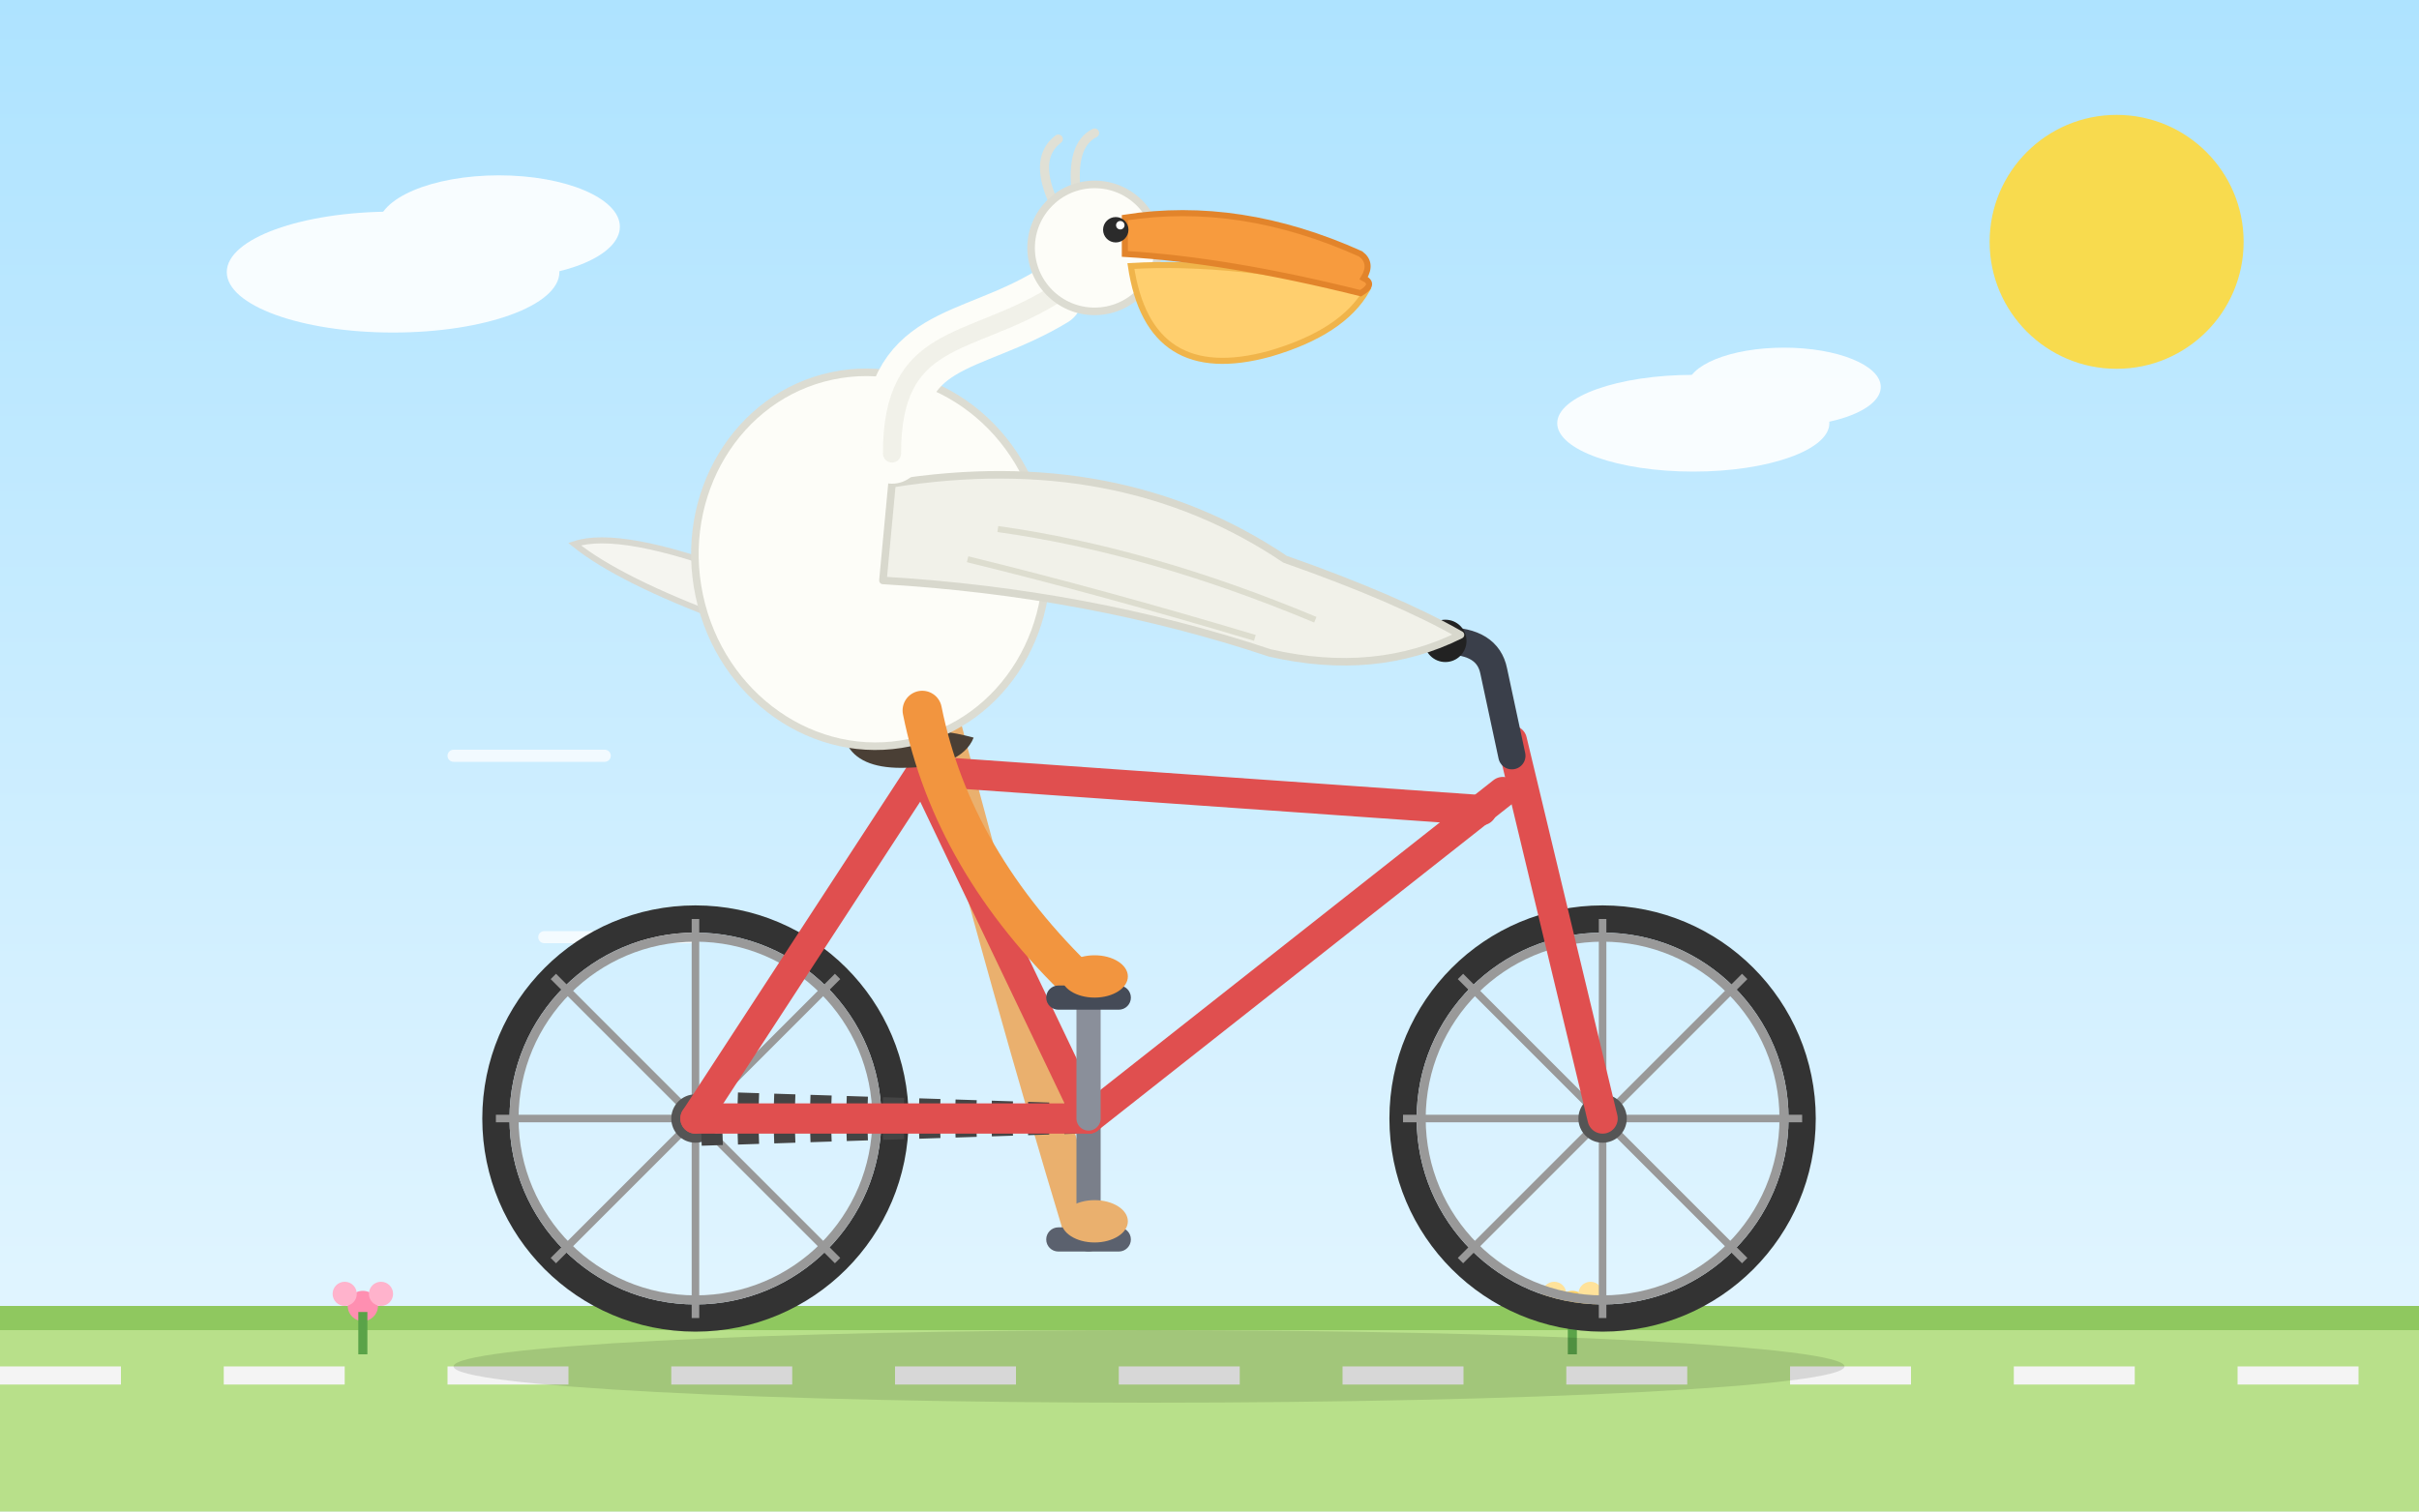
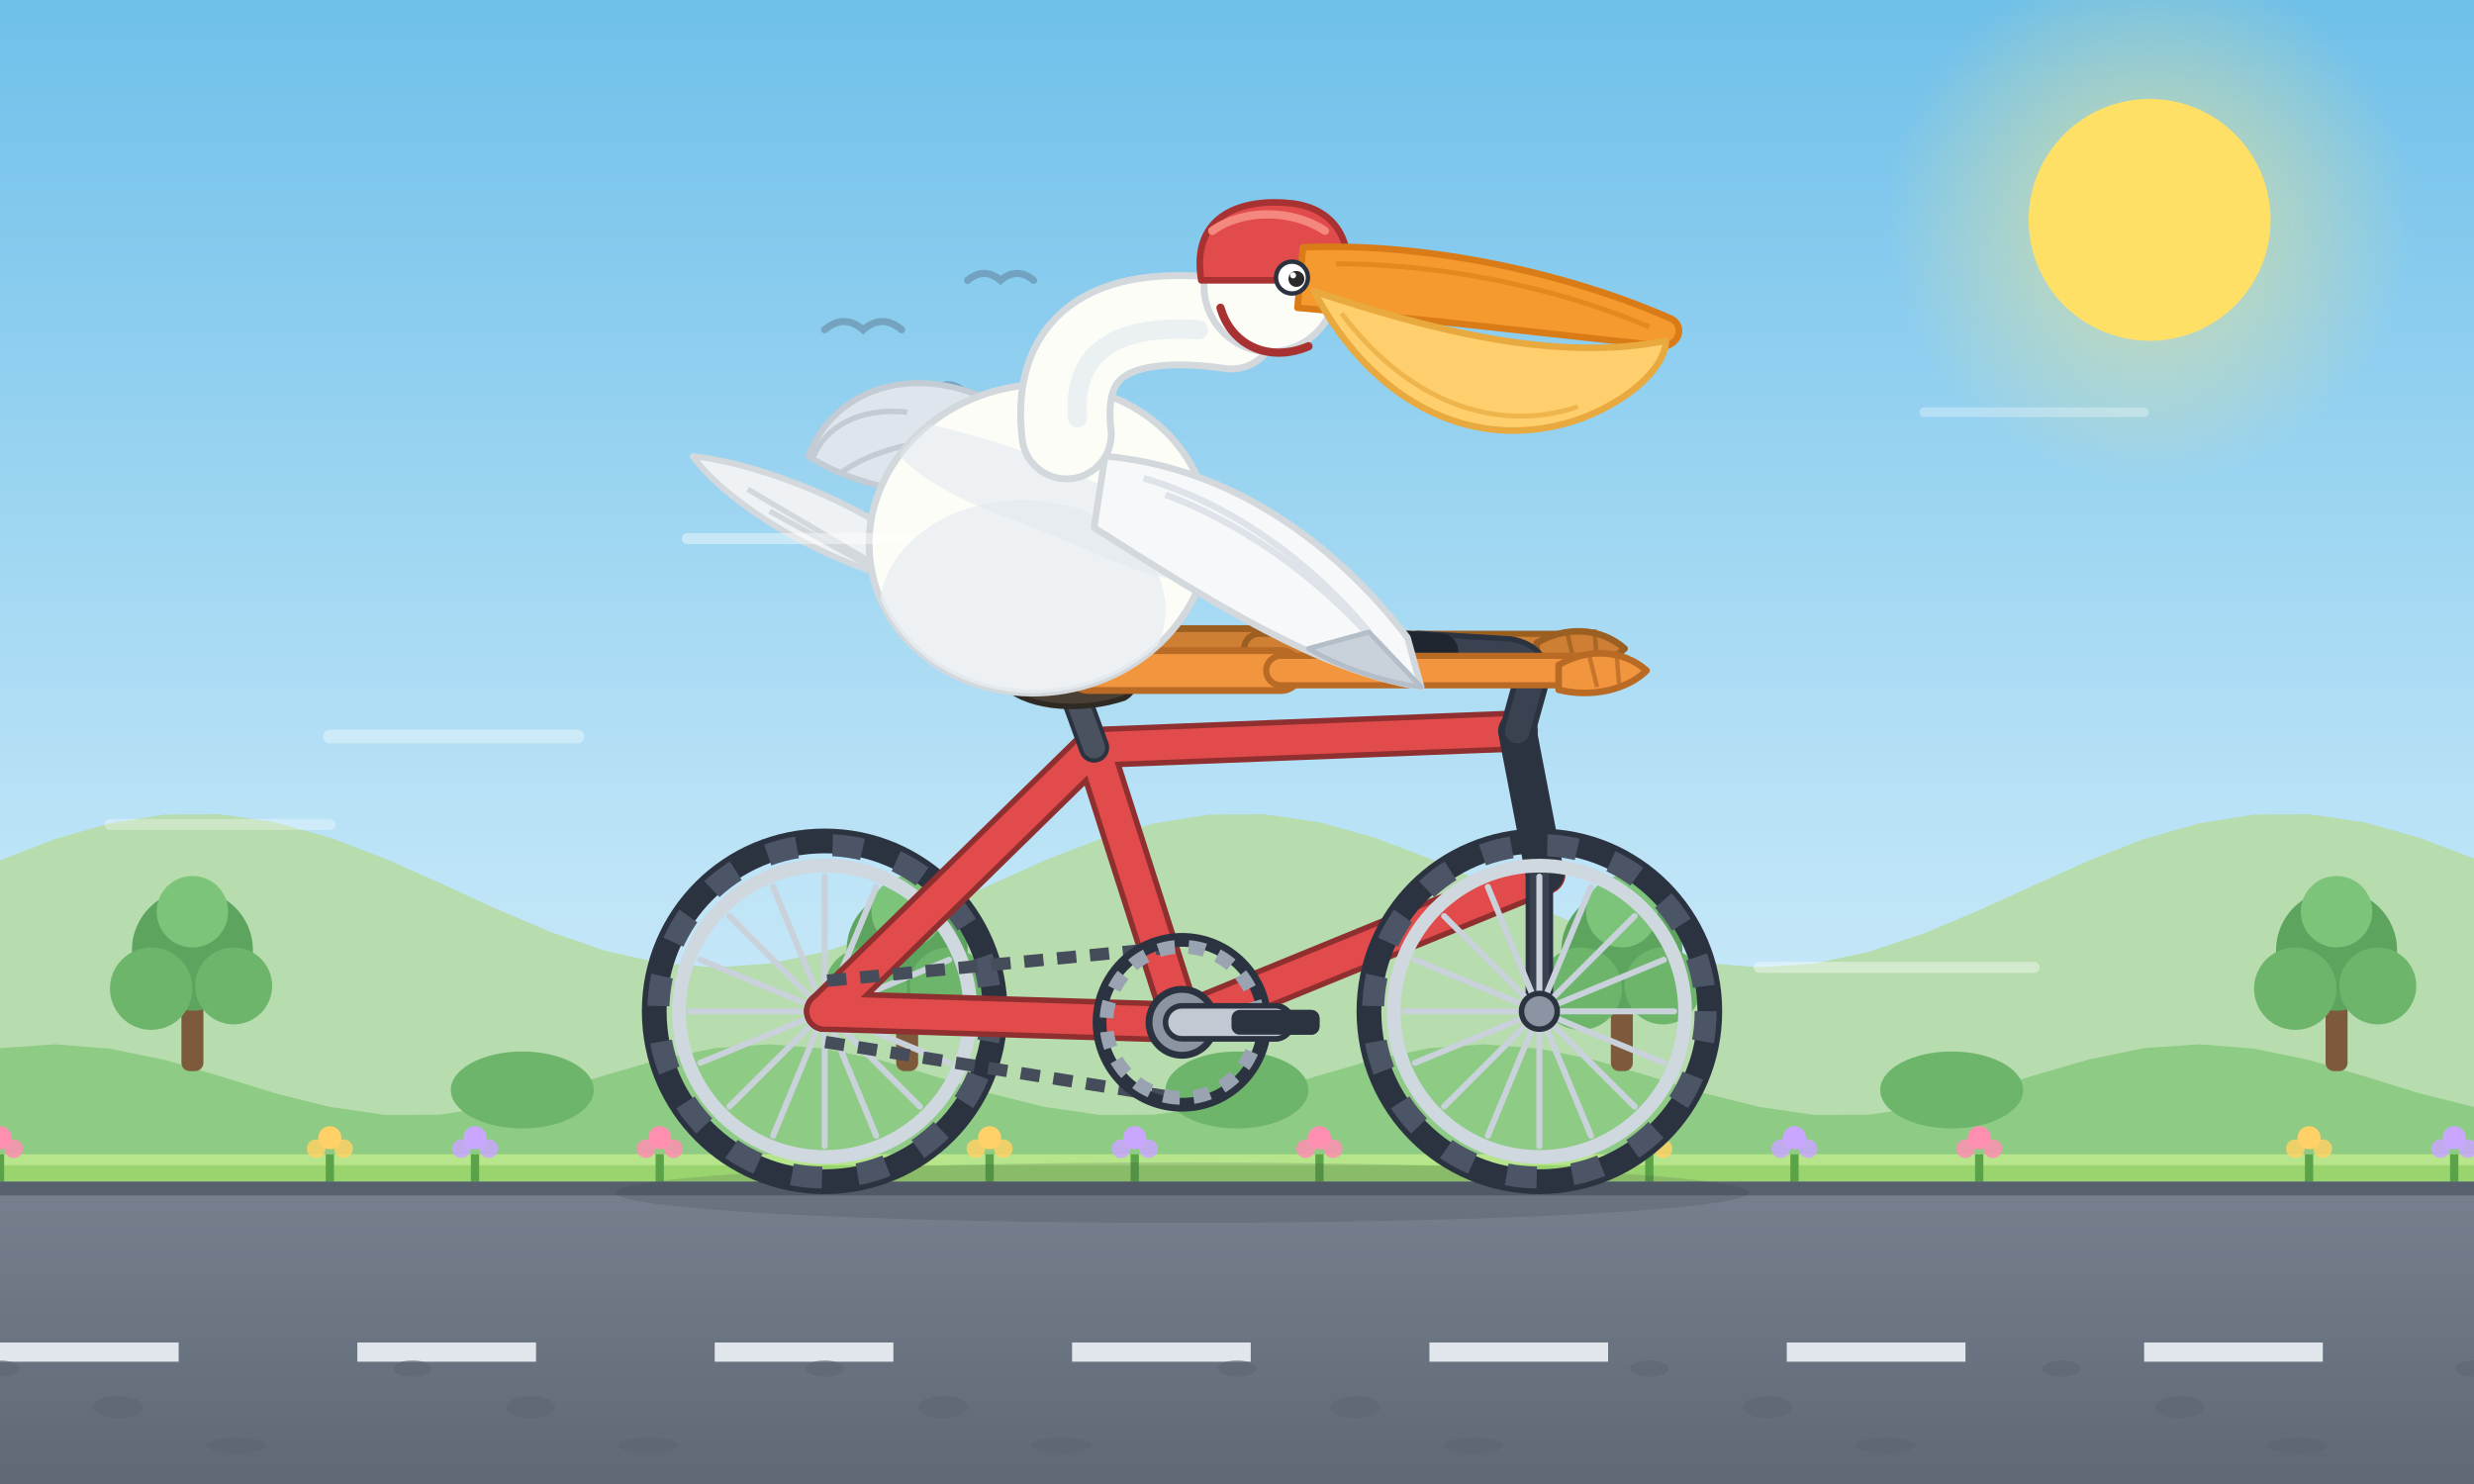
- <svg xmlns="http://www.w3.org/2000/svg" viewBox="0 0 800 500" width="800" height="500">
+ <svg xmlns="http://www.w3.org/2000/svg" viewBox="0 0 900 540" width="900" height="540" role="img" aria-labelledby="pelicanTitle pelicanDesc">
  <defs>
    <linearGradient id="sky" x1="0" y1="0" x2="0" y2="1">
-       <stop offset="0" stop-color="#aee3ff" />
-       <stop offset="1" stop-color="#e8f7ff" />
+       <stop offset="0" stop-color="#6fc0ea" />
+       <stop offset="0.55" stop-color="#b9e2f6" />
+       <stop offset="1" stop-color="#e8f6fd" />
+     </linearGradient>
+     <radialGradient id="sunGlow">
+       <stop offset="0" stop-color="#fff6c4" stop-opacity="0.95" />
+       <stop offset="0.45" stop-color="#ffe680" stop-opacity="0.35" />
+       <stop offset="1" stop-color="#ffe680" stop-opacity="0" />
+     </radialGradient>
+     <linearGradient id="road" x1="0" y1="0" x2="0" y2="1">
+       <stop offset="0" stop-color="#77808e" />
+       <stop offset="1" stop-color="#5f6875" />
    </linearGradient>
    <clipPath id="scene">
-       <rect x="0" y="0" width="800" height="500" />
+       <rect x="0" y="0" width="900" height="540" />
+     </clipPath>
+     <clipPath id="bodyClip">
+       <ellipse cx="378" cy="196" rx="62" ry="56" transform="rotate(-10 378 196)" />
    </clipPath>
  </defs>
-   <rect width="800" height="500" fill="url(#sky)" />
-   <circle cx="700" cy="80" r="42" fill="#ffd93b" opacity="0.9">
-     <animate attributeName="r" values="42;45;42" dur="3s" repeatCount="indefinite" />
-   </circle>
-   <g fill="#ffffff" opacity="0.9">
-     <g>
-       <ellipse cx="130" cy="90" rx="55" ry="20" />
-       <ellipse cx="165" cy="75" rx="40" ry="17" />
-       <animateTransform attributeName="transform" type="translate" from="0 0" to="-880 0" dur="14s" repeatCount="indefinite" />
-     </g>
-     <g>
-       <ellipse cx="560" cy="140" rx="45" ry="16" />
-       <ellipse cx="590" cy="128" rx="32" ry="13" />
-       <animateTransform attributeName="transform" type="translate" from="0 0" to="-880 0" dur="10s" repeatCount="indefinite" />
-     </g>
+   <g clip-path="url(#scene)">
+     <rect width="900" height="540" fill="url(#sky)" />
+     <circle cx="782" cy="80" r="96" fill="url(#sunGlow)" />
+     <circle cx="782" cy="80" r="44" fill="#ffe066">
+       <animate attributeName="r" values="44;46.5;44" dur="4.5s" repeatCount="indefinite" />
+     </circle>
+     <g opacity="0.95">
+       <animateTransform attributeName="transform" type="translate" from="0 0" to="-1500 0" dur="26s" begin="0s" repeatCount="indefinite" />
+       <g transform="translate(1180,74) scale(1)" fill="#ffffff">
+         <ellipse cx="0" cy="0" rx="46" ry="20" />
+         <ellipse cx="-30" cy="6" rx="30" ry="14" />
+         <ellipse cx="30" cy="5" rx="34" ry="15" />
+         <ellipse cx="-6" cy="-14" rx="28" ry="17" />
+       </g>
+     </g>
+     <g opacity="0.95">
+       <animateTransform attributeName="transform" type="translate" from="0 0" to="-1500 0" dur="32s" begin="-8s" repeatCount="indefinite" />
+       <g transform="translate(1240,152) scale(0.8)" fill="#ffffff">
+         <ellipse cx="0" cy="0" rx="46" ry="20" />
+         <ellipse cx="-30" cy="6" rx="30" ry="14" />
+         <ellipse cx="30" cy="5" rx="34" ry="15" />
+         <ellipse cx="-6" cy="-14" rx="28" ry="17" />
+       </g>
+     </g>
+     <g opacity="0.95">
+       <animateTransform attributeName="transform" type="translate" from="0 0" to="-1500 0" dur="29s" begin="-17s" repeatCount="indefinite" />
+       <g transform="translate(1100,168) scale(0.62)" fill="#ffffff">
+         <ellipse cx="0" cy="0" rx="46" ry="20" />
+         <ellipse cx="-30" cy="6" rx="30" ry="14" />
+         <ellipse cx="30" cy="5" rx="34" ry="15" />
+         <ellipse cx="-6" cy="-14" rx="28" ry="17" />
+       </g>
+     </g>
+     <g opacity="0.95">
+       <animateTransform attributeName="transform" type="translate" from="0 0" to="-1500 0" dur="37s" begin="-24s" repeatCount="indefinite" />
+       <g transform="translate(1320,96) scale(1.2)" fill="#ffffff">
+         <ellipse cx="0" cy="0" rx="46" ry="20" />
+         <ellipse cx="-30" cy="6" rx="30" ry="14" />
+         <ellipse cx="30" cy="5" rx="34" ry="15" />
+         <ellipse cx="-6" cy="-14" rx="28" ry="17" />
+       </g>
+     </g>
+     <g stroke="#5c7a91" stroke-width="2.6" fill="none" opacity="0.5" stroke-linecap="round">
+       <g>
+         <animateTransform attributeName="transform" type="translate" from="0 0" to="-1200 0" dur="40s" begin="-4s" repeatCount="indefinite" />
+         <path d="M300,120 q7,-6 14,0 q7,-6 14,0" />
+         <path d="M352,102 q6,-5 12,0 q6,-5 12,0" />
+         <path d="M330,142 q5,-4 10,0 q5,-4 10,0" />
+       </g>
+     </g>
+     <g>
+       <animateTransform attributeName="transform" type="translate" from="0 0" to="-380 0" dur="17s" repeatCount="indefinite" />
+       <path d="M -380,313.1 L -360,305.3 L -340,299.6 L -320,296.4 L -300,296.3 L -280,299.2 L -260,304.8 L -240,312.4 L -220,321.3 L -200,330.5 L -180,339 L -160,345.9 L -140,350.4 L -120,352 L -100,350.6 L -80,346.3 L -60,339.6 L -40,331.2 L -20,322.1 L 0,313.1 L 20,305.3 L 40,299.6 L 60,296.4 L 80,296.3 L 100,299.2 L 120,304.8 L 140,312.4 L 160,321.3 L 180,330.5 L 200,339 L 220,345.9 L 240,350.4 L 260,352 L 280,350.6 L 300,346.3 L 320,339.6 L 340,331.2 L 360,322.1 L 380,313.1 L 400,305.3 L 420,299.6 L 440,296.4 L 460,296.3 L 480,299.2 L 500,304.8 L 520,312.4 L 540,321.3 L 560,330.5 L 580,339 L 600,345.9 L 620,350.4 L 640,352 L 660,350.6 L 680,346.3 L 700,339.6 L 720,331.2 L 740,322.1 L 760,313.1 L 780,305.3 L 800,299.6 L 820,296.4 L 840,296.3 L 860,299.2 L 880,304.8 L 900,312.4 L 920,321.3 L 940,330.5 L 960,339 L 980,345.9 L 1000,350.4 L 1020,352 L 1040,350.6 L 1060,346.3 L 1080,339.6 L 1100,331.2 L 1120,322.1 L 1140,313.1 L 1160,305.3 L 1180,299.6 L 1200,296.4 L 1220,296.3 L 1240,299.2 L 1260,304.8 L 1280,312.4 L 1280,424 L -380,424 Z" fill="#b7dcae" />
+     </g>
+     <g>
+       <animateTransform attributeName="transform" type="translate" from="0 0" to="-260 0" dur="4.33s" repeatCount="indefinite" />
+       <path d="M -260,381.4 L -240,380 L -220,381.6 L -200,385.7 L -180,391.6 L -160,397.8 L -140,402.8 L -120,405.7 L -100,405.6 L -80,402.6 L -60,397.5 L -40,391.3 L -20,385.5 L 0,381.4 L 20,380 L 40,381.6 L 60,385.7 L 80,391.6 L 100,397.8 L 120,402.8 L 140,405.7 L 160,405.6 L 180,402.6 L 200,397.5 L 220,391.3 L 240,385.5 L 260,381.4 L 280,380 L 300,381.6 L 320,385.7 L 340,391.6 L 360,397.8 L 380,402.8 L 400,405.7 L 420,405.6 L 440,402.6 L 460,397.5 L 480,391.3 L 500,385.5 L 520,381.4 L 540,380 L 560,381.6 L 580,385.7 L 600,391.6 L 620,397.8 L 640,402.8 L 660,405.7 L 680,405.6 L 700,402.6 L 720,397.5 L 740,391.3 L 760,385.5 L 780,381.4 L 800,380 L 820,381.6 L 840,385.7 L 860,391.6 L 880,397.8 L 900,402.8 L 920,405.7 L 940,405.6 L 960,402.6 L 980,397.5 L 1000,391.3 L 1020,385.5 L 1040,381.4 L 1060,380 L 1080,381.6 L 1100,385.7 L 1120,391.6 L 1140,397.8 L 1160,402.8 L 1160,430 L -260,430 Z" fill="#8ecb84" />
+       <ellipse cx="-70" cy="396.62" rx="26" ry="14" fill="#6cb56b" />
+       <ellipse cx="190" cy="396.62" rx="26" ry="14" fill="#6cb56b" />
+       <ellipse cx="450" cy="396.62" rx="26" ry="14" fill="#6cb56b" />
+       <ellipse cx="710" cy="396.62" rx="26" ry="14" fill="#6cb56b" />
+       <ellipse cx="970" cy="396.62" rx="26" ry="14" fill="#6cb56b" />
+       <ellipse cx="1230" cy="396.84" rx="26" ry="14" fill="#6cb56b" />
+       <rect x="-194" y="359.75" width="8" height="30" rx="3" fill="#7d5a3c" />
+       <circle cx="-190" cy="345.75" r="22" fill="#5da45f" />
+       <circle cx="-205" cy="359.75" r="15" fill="#6cb56b" />
+       <circle cx="-175" cy="358.75" r="14" fill="#6cb56b" />
+       <circle cx="-190" cy="331.75" r="13" fill="#7cc47a" />
+       <rect x="66" y="359.75" width="8" height="30" rx="3" fill="#7d5a3c" />
+       <circle cx="70" cy="345.75" r="22" fill="#5da45f" />
+       <circle cx="55" cy="359.75" r="15" fill="#6cb56b" />
+       <circle cx="85" cy="358.75" r="14" fill="#6cb56b" />
+       <circle cx="70" cy="331.75" r="13" fill="#7cc47a" />
+       <rect x="326" y="359.75" width="8" height="30" rx="3" fill="#7d5a3c" />
+       <circle cx="330" cy="345.75" r="22" fill="#5da45f" />
+       <circle cx="315" cy="359.75" r="15" fill="#6cb56b" />
+       <circle cx="345" cy="358.75" r="14" fill="#6cb56b" />
+       <circle cx="330" cy="331.75" r="13" fill="#7cc47a" />
+       <rect x="586" y="359.75" width="8" height="30" rx="3" fill="#7d5a3c" />
+       <circle cx="590" cy="345.75" r="22" fill="#5da45f" />
+       <circle cx="575" cy="359.75" r="15" fill="#6cb56b" />
+       <circle cx="605" cy="358.75" r="14" fill="#6cb56b" />
+       <circle cx="590" cy="331.75" r="13" fill="#7cc47a" />
+       <rect x="846" y="359.75" width="8" height="30" rx="3" fill="#7d5a3c" />
+       <circle cx="850" cy="345.75" r="22" fill="#5da45f" />
+       <circle cx="835" cy="359.75" r="15" fill="#6cb56b" />
+       <circle cx="865" cy="358.75" r="14" fill="#6cb56b" />
+       <circle cx="850" cy="331.75" r="13" fill="#7cc47a" />
+       <rect x="1106" y="359.75" width="8" height="30" rx="3" fill="#7d5a3c" />
+       <circle cx="1110" cy="345.75" r="22" fill="#5da45f" />
+       <circle cx="1095" cy="359.75" r="15" fill="#6cb56b" />
+       <circle cx="1125" cy="358.75" r="14" fill="#6cb56b" />
+       <circle cx="1110" cy="331.75" r="13" fill="#7cc47a" />
+     </g>
+     <rect x="0" y="420" width="900" height="12" fill="#9ad46f" />
+     <rect x="0" y="420" width="900" height="4" fill="#b6e58c" />
+     <g>
+       <animateTransform attributeName="transform" type="translate" from="0 0" to="-240 0" dur="0.558s" repeatCount="indefinite" />
+       <g transform="translate(-240,420)">
+         <rect x="-1.5" y="0" width="3" height="12" fill="#5aa348" />
+         <circle cx="0" cy="-6" r="4.2" fill="#ff8fb1" />
+         <circle cx="-5" cy="-2" r="3.4" fill="#ff8fb1" opacity="0.85" />
+         <circle cx="5" cy="-2" r="3.4" fill="#ff8fb1" opacity="0.85" />
+       </g>
+       <g transform="translate(-120,420)">
+         <rect x="-1.5" y="0" width="3" height="12" fill="#5aa348" />
+         <circle cx="0" cy="-6" r="4.2" fill="#ffd166" />
+         <circle cx="-5" cy="-2" r="3.4" fill="#ffd166" opacity="0.85" />
+         <circle cx="5" cy="-2" r="3.4" fill="#ffd166" opacity="0.85" />
+       </g>
+       <g transform="translate(-67.2,420)">
+         <rect x="-1.5" y="0" width="3" height="12" fill="#5aa348" />
+         <circle cx="0" cy="-6" r="4.2" fill="#c9a7ff" />
+         <circle cx="-5" cy="-2" r="3.4" fill="#c9a7ff" opacity="0.85" />
+         <circle cx="5" cy="-2" r="3.4" fill="#c9a7ff" opacity="0.85" />
+       </g>
+       <g transform="translate(0,420)">
+         <rect x="-1.5" y="0" width="3" height="12" fill="#5aa348" />
+         <circle cx="0" cy="-6" r="4.2" fill="#ff8fb1" />
+         <circle cx="-5" cy="-2" r="3.4" fill="#ff8fb1" opacity="0.85" />
+         <circle cx="5" cy="-2" r="3.4" fill="#ff8fb1" opacity="0.85" />
+       </g>
+       <g transform="translate(120,420)">
+         <rect x="-1.5" y="0" width="3" height="12" fill="#5aa348" />
+         <circle cx="0" cy="-6" r="4.2" fill="#ffd166" />
+         <circle cx="-5" cy="-2" r="3.4" fill="#ffd166" opacity="0.85" />
+         <circle cx="5" cy="-2" r="3.4" fill="#ffd166" opacity="0.85" />
+       </g>
+       <g transform="translate(172.8,420)">
+         <rect x="-1.5" y="0" width="3" height="12" fill="#5aa348" />
+         <circle cx="0" cy="-6" r="4.2" fill="#c9a7ff" />
+         <circle cx="-5" cy="-2" r="3.4" fill="#c9a7ff" opacity="0.85" />
+         <circle cx="5" cy="-2" r="3.4" fill="#c9a7ff" opacity="0.85" />
+       </g>
+       <g transform="translate(240,420)">
+         <rect x="-1.5" y="0" width="3" height="12" fill="#5aa348" />
+         <circle cx="0" cy="-6" r="4.2" fill="#ff8fb1" />
+         <circle cx="-5" cy="-2" r="3.4" fill="#ff8fb1" opacity="0.85" />
+         <circle cx="5" cy="-2" r="3.4" fill="#ff8fb1" opacity="0.85" />
+       </g>
+       <g transform="translate(360,420)">
+         <rect x="-1.5" y="0" width="3" height="12" fill="#5aa348" />
+         <circle cx="0" cy="-6" r="4.2" fill="#ffd166" />
+         <circle cx="-5" cy="-2" r="3.4" fill="#ffd166" opacity="0.85" />
+         <circle cx="5" cy="-2" r="3.4" fill="#ffd166" opacity="0.85" />
+       </g>
+       <g transform="translate(412.8,420)">
+         <rect x="-1.5" y="0" width="3" height="12" fill="#5aa348" />
+         <circle cx="0" cy="-6" r="4.2" fill="#c9a7ff" />
+         <circle cx="-5" cy="-2" r="3.4" fill="#c9a7ff" opacity="0.85" />
+         <circle cx="5" cy="-2" r="3.4" fill="#c9a7ff" opacity="0.85" />
+       </g>
+       <g transform="translate(480,420)">
+         <rect x="-1.5" y="0" width="3" height="12" fill="#5aa348" />
+         <circle cx="0" cy="-6" r="4.2" fill="#ff8fb1" />
+         <circle cx="-5" cy="-2" r="3.4" fill="#ff8fb1" opacity="0.85" />
+         <circle cx="5" cy="-2" r="3.4" fill="#ff8fb1" opacity="0.85" />
+       </g>
+       <g transform="translate(600,420)">
+         <rect x="-1.5" y="0" width="3" height="12" fill="#5aa348" />
+         <circle cx="0" cy="-6" r="4.2" fill="#ffd166" />
+         <circle cx="-5" cy="-2" r="3.4" fill="#ffd166" opacity="0.85" />
+         <circle cx="5" cy="-2" r="3.4" fill="#ffd166" opacity="0.85" />
+       </g>
+       <g transform="translate(652.8,420)">
+         <rect x="-1.5" y="0" width="3" height="12" fill="#5aa348" />
+         <circle cx="0" cy="-6" r="4.2" fill="#c9a7ff" />
+         <circle cx="-5" cy="-2" r="3.4" fill="#c9a7ff" opacity="0.85" />
+         <circle cx="5" cy="-2" r="3.4" fill="#c9a7ff" opacity="0.85" />
+       </g>
+       <g transform="translate(720,420)">
+         <rect x="-1.5" y="0" width="3" height="12" fill="#5aa348" />
+         <circle cx="0" cy="-6" r="4.2" fill="#ff8fb1" />
+         <circle cx="-5" cy="-2" r="3.4" fill="#ff8fb1" opacity="0.85" />
+         <circle cx="5" cy="-2" r="3.4" fill="#ff8fb1" opacity="0.85" />
+       </g>
+       <g transform="translate(840,420)">
+         <rect x="-1.5" y="0" width="3" height="12" fill="#5aa348" />
+         <circle cx="0" cy="-6" r="4.2" fill="#ffd166" />
+         <circle cx="-5" cy="-2" r="3.4" fill="#ffd166" opacity="0.85" />
+         <circle cx="5" cy="-2" r="3.4" fill="#ffd166" opacity="0.85" />
+       </g>
+       <g transform="translate(892.8,420)">
+         <rect x="-1.5" y="0" width="3" height="12" fill="#5aa348" />
+         <circle cx="0" cy="-6" r="4.2" fill="#c9a7ff" />
+         <circle cx="-5" cy="-2" r="3.4" fill="#c9a7ff" opacity="0.85" />
+         <circle cx="5" cy="-2" r="3.4" fill="#c9a7ff" opacity="0.85" />
+       </g>
+       <g transform="translate(960,420)">
+         <rect x="-1.5" y="0" width="3" height="12" fill="#5aa348" />
+         <circle cx="0" cy="-6" r="4.2" fill="#ff8fb1" />
+         <circle cx="-5" cy="-2" r="3.4" fill="#ff8fb1" opacity="0.85" />
+         <circle cx="5" cy="-2" r="3.4" fill="#ff8fb1" opacity="0.85" />
+       </g>
+       <g transform="translate(1080,420)">
+         <rect x="-1.5" y="0" width="3" height="12" fill="#5aa348" />
+         <circle cx="0" cy="-6" r="4.2" fill="#ffd166" />
+         <circle cx="-5" cy="-2" r="3.4" fill="#ffd166" opacity="0.85" />
+         <circle cx="5" cy="-2" r="3.4" fill="#ffd166" opacity="0.85" />
+       </g>
+       <g transform="translate(1132.8,420)">
+         <rect x="-1.5" y="0" width="3" height="12" fill="#5aa348" />
+         <circle cx="0" cy="-6" r="4.2" fill="#c9a7ff" />
+         <circle cx="-5" cy="-2" r="3.4" fill="#c9a7ff" opacity="0.85" />
+         <circle cx="5" cy="-2" r="3.4" fill="#c9a7ff" opacity="0.85" />
+       </g>
+     </g>
+     <rect x="0" y="430" width="900" height="110" fill="url(#road)" />
+     <rect x="0" y="430" width="900" height="5" fill="#57606d" />
+     <line x1="0" y1="492" x2="900" y2="492" stroke="#eef3f7" stroke-width="7" stroke-dasharray="65 65" opacity="0.9">
+       <animate attributeName="stroke-dashoffset" from="0" to="-130" dur="0.308s" repeatCount="indefinite" />
+     </line>
+     <g>
+       <animateTransform attributeName="transform" type="translate" from="0 0" to="-150 0" dur="0.203s" repeatCount="indefinite" />
+       <ellipse cx="-150" cy="498" rx="7" ry="3" fill="#5c6572" opacity="0.55" />
+       <ellipse cx="-107" cy="512" rx="9" ry="4" fill="#5c6572" opacity="0.55" />
+       <ellipse cx="-64" cy="526" rx="11" ry="3" fill="#5c6572" opacity="0.55" />
+       <ellipse cx="0" cy="498" rx="7" ry="3" fill="#5c6572" opacity="0.55" />
+       <ellipse cx="43" cy="512" rx="9" ry="4" fill="#5c6572" opacity="0.55" />
+       <ellipse cx="86" cy="526" rx="11" ry="3" fill="#5c6572" opacity="0.55" />
+       <ellipse cx="150" cy="498" rx="7" ry="3" fill="#5c6572" opacity="0.55" />
+       <ellipse cx="193" cy="512" rx="9" ry="4" fill="#5c6572" opacity="0.55" />
+       <ellipse cx="236" cy="526" rx="11" ry="3" fill="#5c6572" opacity="0.55" />
+       <ellipse cx="300" cy="498" rx="7" ry="3" fill="#5c6572" opacity="0.55" />
+       <ellipse cx="343" cy="512" rx="9" ry="4" fill="#5c6572" opacity="0.55" />
+       <ellipse cx="386" cy="526" rx="11" ry="3" fill="#5c6572" opacity="0.55" />
+       <ellipse cx="450" cy="498" rx="7" ry="3" fill="#5c6572" opacity="0.55" />
+       <ellipse cx="493" cy="512" rx="9" ry="4" fill="#5c6572" opacity="0.55" />
+       <ellipse cx="536" cy="526" rx="11" ry="3" fill="#5c6572" opacity="0.55" />
+       <ellipse cx="600" cy="498" rx="7" ry="3" fill="#5c6572" opacity="0.55" />
+       <ellipse cx="643" cy="512" rx="9" ry="4" fill="#5c6572" opacity="0.55" />
+       <ellipse cx="686" cy="526" rx="11" ry="3" fill="#5c6572" opacity="0.55" />
+       <ellipse cx="750" cy="498" rx="7" ry="3" fill="#5c6572" opacity="0.55" />
+       <ellipse cx="793" cy="512" rx="9" ry="4" fill="#5c6572" opacity="0.55" />
+       <ellipse cx="836" cy="526" rx="11" ry="3" fill="#5c6572" opacity="0.55" />
+       <ellipse cx="900" cy="498" rx="7" ry="3" fill="#5c6572" opacity="0.55" />
+       <ellipse cx="943" cy="512" rx="9" ry="4" fill="#5c6572" opacity="0.55" />
+       <ellipse cx="986" cy="526" rx="11" ry="3" fill="#5c6572" opacity="0.55" />
+       <ellipse cx="1050" cy="498" rx="7" ry="3" fill="#5c6572" opacity="0.55" />
+       <ellipse cx="1093" cy="512" rx="9" ry="4" fill="#5c6572" opacity="0.55" />
+       <ellipse cx="1136" cy="526" rx="11" ry="3" fill="#5c6572" opacity="0.55" />
+     </g>
+     <ellipse cx="430" cy="434" rx="206" ry="11" fill="#2b3240" opacity="0.16">
+       <animate attributeName="rx" values="206;198;206" dur="1.2s" repeatCount="indefinite" />
+     </ellipse>
+     <g>
+       <animateTransform attributeName="transform" type="rotate" from="180 430 372" to="540 430 372" dur="2.4s" repeatCount="indefinite" />
+       <line x1="430" y1="372" x2="464" y2="372" stroke="#4b5160" stroke-width="14" stroke-linecap="round" />
+       <line x1="430" y1="372" x2="464" y2="372" stroke="#7c828e" stroke-width="10" stroke-linecap="round" />
+       <rect x="448" y="367.5" width="32" height="9" rx="3" fill="#2b3240" />
+     </g>
+     <g transform="translate(388,236)">
+       <g>
+         <animateTransform attributeName="transform" type="rotate" values="140.08;147.36;150.01;146.97;138.85;128.12;117.27;107.56;99.29;92.5;87.59;86.6;92.96;104.55;117.4;129.65;140.08" dur="2.4s" keyTimes="0;0.062;0.125;0.188;0.25;0.312;0.375;0.438;0.5;0.562;0.625;0.688;0.75;0.812;0.875;0.938;1" repeatCount="indefinite" />
+         <path d="M0,0 L70,0" stroke="#9c5f22" stroke-width="17" stroke-linecap="round" fill="none" />
+         <path d="M0,0 L70,0" stroke="#cf7f33" stroke-width="12" stroke-linecap="round" fill="none" />
+         <g transform="translate(70,0)">
+           <g>
+             <animateTransform attributeName="transform" type="rotate" values="-84.19;-96.57;-105.61;-109.82;-108.29;-101.37;-90.39;-76.8;-61.82;-46.54;-32.59;-24.14;-27.47;-39.59;-54.53;-69.8;-84.19" dur="2.4s" keyTimes="0;0.062;0.125;0.188;0.25;0.312;0.375;0.438;0.5;0.562;0.625;0.688;0.75;0.812;0.875;0.938;1" repeatCount="indefinite" />
+             <path d="M0,0 L110,0" stroke="#9c5f22" stroke-width="13" stroke-linecap="round" fill="none" />
+             <path d="M0,0 L110,0" stroke="#cf7f33" stroke-width="8.5" stroke-linecap="round" fill="none" />
+             <g transform="translate(110,0)">
+               <g>
+                 <animateTransform attributeName="transform" type="rotate" values="-55.89;-50.79;-44.4;-37.15;-30.57;-26.75;-26.88;-30.75;-37.47;-45.96;-55;-62.46;-65.5;-64.95;-62.87;-59.85;-55.89" dur="2.4s" keyTimes="0;0.062;0.125;0.188;0.25;0.312;0.375;0.438;0.5;0.562;0.625;0.688;0.75;0.812;0.875;0.938;1" repeatCount="indefinite" />
+                 <path d="M-9,-2 C 1,-8 14,-8 23,0 C 16,7 3,10 -9,7 Z" fill="#cf7f33" stroke="#9c5f22" stroke-width="2.4" stroke-linejoin="round" />
+                 <path d="M2,-6 L5,6 M12,-7 L13,5" stroke="#9c5f22" stroke-width="1.6" fill="none" opacity="0.75" />
+               </g>
+             </g>
+           </g>
+         </g>
+       </g>
+     </g>
+     <g>
+       <circle cx="300" cy="368" r="62" fill="none" stroke="#2b3240" stroke-width="9" />
+       <g>
+         <animateTransform attributeName="transform" type="rotate" from="0 300 368" to="360 300 368" dur="0.923s" repeatCount="indefinite" />
+         <circle cx="300" cy="368" r="60.5" fill="none" stroke="#4c5566" stroke-width="8" stroke-dasharray="11 13" />
+         <g stroke="#c9d1da" stroke-width="2.2" stroke-linecap="round">
+           <line x1="300" y1="319" x2="300" y2="417" transform="rotate(0 300 368)" />
+           <line x1="300" y1="319" x2="300" y2="417" transform="rotate(22.5 300 368)" />
+           <line x1="300" y1="319" x2="300" y2="417" transform="rotate(45 300 368)" />
+           <line x1="300" y1="319" x2="300" y2="417" transform="rotate(67.5 300 368)" />
+           <line x1="300" y1="319" x2="300" y2="417" transform="rotate(90 300 368)" />
+           <line x1="300" y1="319" x2="300" y2="417" transform="rotate(112.5 300 368)" />
+           <line x1="300" y1="319" x2="300" y2="417" transform="rotate(135 300 368)" />
+           <line x1="300" y1="319" x2="300" y2="417" transform="rotate(157.5 300 368)" />
+         </g>
+       </g>
+       <circle cx="300" cy="368" r="53" fill="none" stroke="#cfd7df" stroke-width="5" />
+       <circle cx="300" cy="368" r="6.5" fill="#8b94a3" stroke="#2b3240" stroke-width="2" />
+     </g>
+     <g fill="none" stroke-linecap="round">
+       <g stroke="#8f2f2f" stroke-width="15">
+         <path d="M430,372 L398,272" />
+         <path d="M430,372 L562,318" />
+         <path d="M398,272 L552,266" />
+         <path d="M430,372 L300,368" />
+         <path d="M398,272 L300,368" />
+       </g>
+       <g stroke="#e14b4b" stroke-width="11">
+         <path d="M430,372 L398,272" />
+         <path d="M430,372 L562,318" />
+         <path d="M398,272 L552,266" />
+         <path d="M430,372 L300,368" />
+         <path d="M398,272 L300,368" />
+       </g>
+       <path d="M398,272 L390,250" stroke="#2b3240" stroke-width="11" />
+       <path d="M398,272 L390,250" stroke="#4a5260" stroke-width="8" />
+       <path d="M552,266 L562,318" stroke="#2b3240" stroke-width="14" />
+       <path d="M560,316 L560,368" stroke="#2b3240" stroke-width="10" />
+       <path d="M560,316 L560,368" stroke="#3a4150" stroke-width="7" />
+     </g>
+     <path d="M366,250 C 372,242 392,238 408,244 C 413,247 414,251 409,254 C 394,259 375,258 366,250 Z" fill="#4a3f35" stroke="#2f2a24" stroke-width="2" />
+     <line x1="427.35" y1="344.63" x2="298.94" y2="357.05" stroke="#454c5a" stroke-width="4.5" stroke-dasharray="7 5">
+       <animate attributeName="stroke-dashoffset" from="0" to="-12" dur="0.167s" repeatCount="indefinite" />
+     </line>
+     <line x1="425.67" y1="399.16" x2="298.27" y2="378.86" stroke="#454c5a" stroke-width="4.5" stroke-dasharray="7 5">
+       <animate attributeName="stroke-dashoffset" from="0" to="12" dur="0.167s" repeatCount="indefinite" />
+     </line>
+     <g>
+       <circle cx="560" cy="368" r="62" fill="none" stroke="#2b3240" stroke-width="9" />
+       <g>
+         <animateTransform attributeName="transform" type="rotate" from="0 560 368" to="360 560 368" dur="0.923s" repeatCount="indefinite" />
+         <circle cx="560" cy="368" r="60.5" fill="none" stroke="#4c5566" stroke-width="8" stroke-dasharray="11 13" />
+         <g stroke="#c9d1da" stroke-width="2.2" stroke-linecap="round">
+           <line x1="560" y1="319" x2="560" y2="417" transform="rotate(0 560 368)" />
+           <line x1="560" y1="319" x2="560" y2="417" transform="rotate(22.5 560 368)" />
+           <line x1="560" y1="319" x2="560" y2="417" transform="rotate(45 560 368)" />
+           <line x1="560" y1="319" x2="560" y2="417" transform="rotate(67.5 560 368)" />
+           <line x1="560" y1="319" x2="560" y2="417" transform="rotate(90 560 368)" />
+           <line x1="560" y1="319" x2="560" y2="417" transform="rotate(112.5 560 368)" />
+           <line x1="560" y1="319" x2="560" y2="417" transform="rotate(135 560 368)" />
+           <line x1="560" y1="319" x2="560" y2="417" transform="rotate(157.5 560 368)" />
+         </g>
+       </g>
+       <circle cx="560" cy="368" r="53" fill="none" stroke="#cfd7df" stroke-width="5" />
+       <circle cx="560" cy="368" r="6.5" fill="#8b94a3" stroke="#2b3240" stroke-width="2" />
+     </g>
+     <path d="M552,266 L557,248 Q 559,240 549,238 L516,236" stroke="#2b3240" stroke-width="13" fill="none" stroke-linecap="round" />
+     <path d="M552,266 L557,248 Q 559,240 549,238 L516,236" stroke="#3a4150" stroke-width="9" fill="none" stroke-linecap="round" />
+     <line x1="524" y1="237" x2="512" y2="236" stroke="#20262f" stroke-width="13" stroke-linecap="round" />
+     <g>
+       <animateTransform attributeName="transform" type="rotate" from="0 430 372" to="360 430 372" dur="2.4s" repeatCount="indefinite" />
+       <circle cx="430" cy="372" r="30" fill="none" stroke="#2b3240" stroke-width="5" />
+       <circle cx="430" cy="372" r="27.5" fill="none" stroke="#9aa3b1" stroke-width="5" stroke-dasharray="6 5" />
+       <circle cx="430" cy="372" r="12" fill="#8b94a3" stroke="#2b3240" stroke-width="2.5" />
+       <line x1="430" y1="372" x2="464" y2="372" stroke="#2b3240" stroke-width="14" stroke-linecap="round" />
+       <line x1="430" y1="372" x2="464" y2="372" stroke="#c3c9d3" stroke-width="10" stroke-linecap="round" />
+       <rect x="448" y="367.5" width="32" height="9" rx="3" fill="#2b3240" />
+     </g>
+     <g transform="translate(396,244)">
+       <g>
+         <animateTransform attributeName="transform" type="rotate" values="109.14;103.9;101.28;102.2;107.49;116.54;127.59;138.95;149.17;156.72;159.84;157.04;148.61;137.28;126.08;116.57;109.14" dur="2.4s" keyTimes="0;0.062;0.125;0.188;0.25;0.312;0.375;0.438;0.5;0.562;0.625;0.688;0.75;0.812;0.875;0.938;1" repeatCount="indefinite" />
+         <path d="M0,0 L70,0" stroke="#b96a24" stroke-width="17" stroke-linecap="round" fill="none" />
+         <path d="M0,0 L70,0" stroke="#f2953f" stroke-width="12" stroke-linecap="round" fill="none" />
+         <g transform="translate(70,0)">
+           <g>
+             <animateTransform attributeName="transform" type="rotate" values="-74.91;-62.28;-51.98;-46.39;-47.52;-54.91;-66.2;-79.18;-92.29;-104.17;-113.31;-118;-117.07;-110.77;-100.57;-88.14;-74.91" dur="2.4s" keyTimes="0;0.062;0.125;0.188;0.25;0.312;0.375;0.438;0.5;0.562;0.625;0.688;0.75;0.812;0.875;0.938;1" repeatCount="indefinite" />
+             <path d="M0,0 L110,0" stroke="#b96a24" stroke-width="13" stroke-linecap="round" fill="none" />
+             <path d="M0,0 L110,0" stroke="#f2953f" stroke-width="8.5" stroke-linecap="round" fill="none" />
+             <g transform="translate(110,0)">
+               <g>
+                 <animateTransform attributeName="transform" type="rotate" values="-34.23;-41.62;-49.3;-55.81;-59.97;-61.63;-61.4;-59.77;-56.88;-52.55;-46.53;-39.04;-31.54;-26.51;-25.52;-28.44;-34.23" dur="2.4s" keyTimes="0;0.062;0.125;0.188;0.25;0.312;0.375;0.438;0.5;0.562;0.625;0.688;0.75;0.812;0.875;0.938;1" repeatCount="indefinite" />
+                 <path d="M-9,-2 C 1,-8 14,-8 23,0 C 16,7 3,10 -9,7 Z" fill="#f2953f" stroke="#b96a24" stroke-width="2.4" stroke-linejoin="round" />
+                 <path d="M2,-6 L5,6 M12,-7 L13,5" stroke="#b96a24" stroke-width="1.6" fill="none" opacity="0.75" />
+               </g>
+             </g>
+           </g>
+         </g>
+       </g>
+     </g>
+     <g>
+       <animateTransform attributeName="transform" type="translate" values="0 0;0 -3.5;0 0" dur="1.2s" repeatCount="indefinite" />
+       <g transform="translate(330,206)">
+         <g>
+           <animateTransform attributeName="transform" type="rotate" values="-4;5;-4" dur="1.2s" repeatCount="indefinite" />
+           <path d="M-6,4 C -40,-6 -68,-26 -78,-40 C -58,-38 -24,-26 -2,-10 Z" fill="#eff2f5" stroke="#d3d8dd" stroke-width="2.2" stroke-linejoin="round" />
+           <path d="M-14,-2 L-58,-28 M-10,2 L-50,-20" stroke="#d3d8dd" stroke-width="2" fill="none" />
+         </g>
+       </g>
+       <path d="M368,150 C 336,130 304,140 294,166 C 316,180 350,184 376,176 Z" fill="#dfe5ec" stroke="#c3cbd4" stroke-width="2.2" stroke-linejoin="round" />
+       <path d="M330,150 C 312,148 300,156 296,166 M348,160 C 330,160 314,166 306,172" stroke="#c3cbd4" stroke-width="2" fill="none" />
+       <ellipse cx="378" cy="196" rx="62" ry="56" transform="rotate(-10 378 196)" fill="#fdfdf8" stroke="#d3d8dd" stroke-width="2.5" />
+       <g clip-path="url(#bodyClip)">
+         <ellipse cx="372" cy="222" rx="52" ry="40" fill="#e9eef2" opacity="0.8" />
+         <path d="M320,150 C 352,158 400,166 440,206 C 430,220 400,200 360,186 C 336,176 320,164 320,150 Z" fill="#e2e8ee" opacity="0.55" />
+       </g>
+       <path d="M388,158 C 384,124 406,112 448,118" stroke="#d3d8dd" stroke-width="35" fill="none" stroke-linecap="round" />
+       <path d="M388,158 C 384,124 406,112 448,118" stroke="#fdfdf8" stroke-width="30" fill="none" stroke-linecap="round" />
+       <path d="M392,152 C 390,128 406,118 436,120" stroke="#e9eef2" stroke-width="7" fill="none" stroke-linecap="round" opacity="0.9" />
+       <circle cx="462" cy="104" r="24" fill="#fdfdf8" stroke="#d3d8dd" stroke-width="2.5" />
+       <path d="M437,102 C 433,78 452,72 470,74 C 486,76 492,88 490,102 Z" fill="#e14b4b" stroke="#a83232" stroke-width="2.4" stroke-linejoin="round" />
+       <path d="M441,84 C 452,76 470,76 482,84" stroke="#f4887f" stroke-width="3" fill="none" stroke-linecap="round" />
+       <path d="M444,112 C 448,126 462,132 476,126" stroke="#a83232" stroke-width="3" fill="none" stroke-linecap="round" />
+       <path d="M474,90 C 520,88 572,100 608,116 C 612,118 612,124 606,126 C 568,122 518,116 472,112 Z" fill="#f59a2e" stroke="#d97b17" stroke-width="2.4" stroke-linejoin="round" />
+       <path d="M486,96 C 528,96 570,106 600,119" stroke="#d97b17" stroke-width="1.8" fill="none" opacity="0.6" />
+       <g transform="translate(478,106)">
+         <g>
+           <animateTransform attributeName="transform" type="rotate" values="0;3.6;0;-2.4;0" dur="1.2s" repeatCount="indefinite" />
+           <path d="M0,0 C 22,42 60,60 98,46 C 118,38 128,26 128,18 C 88,26 42,14 0,0 Z" fill="#ffcf6e" stroke="#e8a93f" stroke-width="2.4" stroke-linejoin="round" />
+           <path d="M10,8 C 34,40 66,52 96,42" stroke="#e8a93f" stroke-width="1.8" fill="none" opacity="0.7" />
+         </g>
+       </g>
+       <circle cx="470" cy="101" r="5.8" fill="#ffffff" stroke="#2b3240" stroke-width="1.6" />
+       <circle cx="471.6" cy="101.5" r="2.9" fill="#2b2b2b" />
+       <circle cx="470.4" cy="100.2" r="1.1" fill="#ffffff" />
+       <g transform="translate(402,168)">
+         <g>
+           <animateTransform attributeName="transform" type="rotate" values="-1.8;1.8;-1.8" dur="1.2s" repeatCount="indefinite" />
+           <path d="M0,-2 C 46,2 84,30 110,64 L 115,82 C 78,76 40,52 -4,24 Z" fill="#f6f8fa" stroke="#d3d8dd" stroke-width="2.4" stroke-linejoin="round" />
+           <path d="M22,12 C 54,24 82,46 102,70 M14,6 C 48,16 76,38 96,62" stroke="#dde3e9" stroke-width="2.4" fill="none" />
+           <path d="M96,62 L 115,82 C 100,80 84,74 74,68 Z" fill="#c9d2db" stroke="#b3bec9" stroke-width="1.8" stroke-linejoin="round" />
+         </g>
+       </g>
+     </g>
+     <line x1="250" y1="196" x2="330" y2="196" stroke="#ffffff" stroke-width="4" stroke-linecap="round" opacity="0.42">
+       <animate attributeName="x1" values="250;-10" dur="0.55s" begin="0s" repeatCount="indefinite" />
+       <animate attributeName="x2" values="330;70" dur="0.55s" begin="0s" repeatCount="indefinite" />
+       <animate attributeName="opacity" values="0.42;0" dur="0.55s" begin="0s" repeatCount="indefinite" />
+     </line>
+     <line x1="120" y1="268" x2="210" y2="268" stroke="#ffffff" stroke-width="5" stroke-linecap="round" opacity="0.34">
+       <animate attributeName="x1" values="120;-140" dur="0.7s" begin="-0.2s" repeatCount="indefinite" />
+       <animate attributeName="x2" values="210;-50" dur="0.7s" begin="-0.2s" repeatCount="indefinite" />
+       <animate attributeName="opacity" values="0.34;0" dur="0.7s" begin="-0.2s" repeatCount="indefinite" />
+     </line>
+     <line x1="640" y1="352" x2="740" y2="352" stroke="#ffffff" stroke-width="4" stroke-linecap="round" opacity="0.4">
+       <animate attributeName="x1" values="640;380" dur="0.5s" begin="-0.35s" repeatCount="indefinite" />
+       <animate attributeName="x2" values="740;480" dur="0.5s" begin="-0.35s" repeatCount="indefinite" />
+       <animate attributeName="opacity" values="0.4;0" dur="0.5s" begin="-0.35s" repeatCount="indefinite" />
+     </line>
+     <line x1="700" y1="150" x2="780" y2="150" stroke="#ffffff" stroke-width="3.5" stroke-linecap="round" opacity="0.3">
+       <animate attributeName="x1" values="700;440" dur="0.62s" begin="-0.1s" repeatCount="indefinite" />
+       <animate attributeName="x2" values="780;520" dur="0.62s" begin="-0.1s" repeatCount="indefinite" />
+       <animate attributeName="opacity" values="0.3;0" dur="0.62s" begin="-0.1s" repeatCount="indefinite" />
+     </line>
+     <line x1="40" y1="300" x2="120" y2="300" stroke="#ffffff" stroke-width="4" stroke-linecap="round" opacity="0.3">
+       <animate attributeName="x1" values="40;-220" dur="0.48s" begin="-0.28s" repeatCount="indefinite" />
+       <animate attributeName="x2" values="120;-140" dur="0.48s" begin="-0.28s" repeatCount="indefinite" />
+       <animate attributeName="opacity" values="0.3;0" dur="0.48s" begin="-0.28s" repeatCount="indefinite" />
+     </line>
  </g>
-   <g clip-path="url(#scene)">
-     <rect x="0" y="432" width="800" height="68" fill="#b8e08a" />
-     <rect x="0" y="432" width="800" height="8" fill="#8fc85f" />
-     <line x1="0" y1="455" x2="800" y2="455" stroke="#f4f4f4" stroke-width="6" stroke-dasharray="40 34">
-       <animate attributeName="stroke-dashoffset" from="0" to="-74" dur="0.45s" repeatCount="indefinite" />
-     </line>
-     <g>
-       <g transform="translate(120,432)">
-         <circle r="5" fill="#ff8fb1" />
-         <circle cx="-6" cy="-4" r="4" fill="#ffb3cc" />
-         <circle cx="6" cy="-4" r="4" fill="#ffb3cc" />
-         <rect x="-1.5" y="2" width="3" height="14" fill="#5aa348" />
-       </g>
-       <g transform="translate(520,432)">
-         <circle r="5" fill="#ffd166" />
-         <circle cx="-6" cy="-4" r="4" fill="#ffe29a" />
-         <circle cx="6" cy="-4" r="4" fill="#ffe29a" />
-         <rect x="-1.5" y="2" width="3" height="14" fill="#5aa348" />
-       </g>
-       <animateTransform attributeName="transform" type="translate" from="0 0" to="-820 0" dur="3.6s" repeatCount="indefinite" />
-     </g>
-     <g stroke="#ffffff" stroke-width="4" stroke-linecap="round" opacity="0.75">
-       <line x1="150" y1="250" x2="200" y2="250">
-         <animate attributeName="x1" values="150;60" dur="0.5s" repeatCount="indefinite" />
-         <animate attributeName="x2" values="200;110" dur="0.5s" repeatCount="indefinite" />
-         <animate attributeName="opacity" values="0.75;0" dur="0.5s" repeatCount="indefinite" />
-       </line>
-       <line x1="180" y1="310" x2="230" y2="310">
-         <animate attributeName="x1" values="180;90" dur="0.62s" repeatCount="indefinite" />
-         <animate attributeName="x2" values="230;140" dur="0.62s" repeatCount="indefinite" />
-         <animate attributeName="opacity" values="0.75;0" dur="0.62s" repeatCount="indefinite" />
-       </line>
-     </g>
-     <path fill="none" stroke="#eab06e" stroke-width="13" stroke-linecap="round" d="M310,235 Q335,330 358,406">
-       <animate attributeName="d" dur="2s" repeatCount="indefinite" calcMode="linear" keyTimes="0;0.25;0.5;0.75;1" values="M310,235 Q335,330 358,406;                 M310,235 Q285,300 318,366;                 M310,235 Q320,285 358,326;                 M310,235 Q345,300 398,366;                 M310,235 Q335,330 358,406" />
-     </path>
-     <g>
-       <animateTransform attributeName="transform" type="rotate" from="0 360 370" to="360 360 370" dur="2s" repeatCount="indefinite" />
-       <line x1="360" y1="370" x2="360" y2="410" stroke="#7a7f8a" stroke-width="8" stroke-linecap="round" />
-       <g transform="translate(360,410)">
-         <animateTransform attributeName="transform" type="rotate" additive="sum" from="0" to="-360" dur="2s" repeatCount="indefinite" />
-         <rect x="-14" y="-4" width="28" height="8" rx="4" fill="#5b616e" />
-         <ellipse cx="2" cy="-6" rx="11" ry="7" fill="#eab06e" />
-       </g>
-     </g>
-     <g>
-       <circle cx="230" cy="370" r="66" fill="none" stroke="#333" stroke-width="9" />
-       <circle cx="230" cy="370" r="60" fill="none" stroke="#999" stroke-width="3" />
-       <g stroke="#999" stroke-width="2.5">
-         <line x1="230" y1="304" x2="230" y2="436" />
-         <line x1="164" y1="370" x2="296" y2="370" />
-         <line x1="183" y1="323" x2="277" y2="417" />
-         <line x1="183" y1="417" x2="277" y2="323" />
-         <animateTransform attributeName="transform" type="rotate" from="0 230 370" to="360 230 370" dur="0.9s" repeatCount="indefinite" />
-       </g>
-       <circle cx="230" cy="370" r="8" fill="#555" />
-     </g>
-     <g>
-       <circle cx="530" cy="370" r="66" fill="none" stroke="#333" stroke-width="9" />
-       <circle cx="530" cy="370" r="60" fill="none" stroke="#999" stroke-width="3" />
-       <g stroke="#999" stroke-width="2.5">
-         <line x1="530" y1="304" x2="530" y2="436" />
-         <line x1="464" y1="370" x2="596" y2="370" />
-         <line x1="483" y1="323" x2="577" y2="417" />
-         <line x1="483" y1="417" x2="577" y2="323" />
-         <animateTransform attributeName="transform" type="rotate" from="0 530 370" to="360 530 370" dur="0.9s" repeatCount="indefinite" />
-       </g>
-       <circle cx="530" cy="370" r="8" fill="#555" />
-     </g>
-     <line x1="232" y1="363" x2="356" y2="367" stroke="#444" stroke-width="4" stroke-dasharray="7 5">
-       <animate attributeName="stroke-dashoffset" from="0" to="-12" dur="0.4s" repeatCount="indefinite" />
-     </line>
-     <line x1="232" y1="377" x2="356" y2="373" stroke="#444" stroke-width="4" stroke-dasharray="7 5">
-       <animate attributeName="stroke-dashoffset" from="0" to="12" dur="0.4s" repeatCount="indefinite" />
-     </line>
-     <g stroke="#e04f4f" stroke-width="10" stroke-linecap="round" fill="none">
-       <path d="M360,370 L305,255" />
-       <path d="M360,370 L497,262" />
-       <path d="M305,255 L490,268" />
-       <path d="M230,370 L360,370" />
-       <path d="M230,370 L305,255" />
-       <path d="M500,245 L530,370" />
-     </g>
-     <path d="M500,250 L494,222 Q492,212 478,212" stroke="#3a3f4a" stroke-width="9" fill="none" stroke-linecap="round" />
-     <circle cx="478" cy="212" r="7" fill="#222" />
-     <path d="M280,246 Q300,238 322,244 Q318,254 298,254 Q284,254 280,246 Z" fill="#4a3f35" />
-     <path d="M245,190 Q205,175 190,180 Q205,192 240,205 Z" fill="#f5f5f0" stroke="#d8d8d0" stroke-width="2" />
-     <g>
-       <animateTransform attributeName="transform" type="translate" values="0 0;0 -4;0 0" dur="1s" repeatCount="indefinite" />
-       <ellipse cx="288" cy="185" rx="58" ry="62" fill="#fdfdf8" stroke="#dcdcd2" stroke-width="2.5" transform="rotate(-12 288 185)" />
-       <path fill="none" stroke="#f2953f" stroke-width="13" stroke-linecap="round" d="M305,235 Q315,285 358,326">
-         <animate attributeName="d" dur="2s" repeatCount="indefinite" calcMode="linear" keyTimes="0;0.25;0.5;0.75;1" values="M305,235 Q315,285 358,326;                   M305,235 Q345,300 398,366;                   M305,235 Q330,330 358,406;                   M305,235 Q285,300 318,366;                   M305,235 Q315,285 358,326" />
-       </path>
-       <g>
-         <animateTransform attributeName="transform" type="rotate" values="-2 295 160;2 295 160;-2 295 160" dur="1s" repeatCount="indefinite" />
-         <path d="M295,160 Q370,148 425,185 Q462,198 483,210 Q455,224 420,216 Q360,196 292,192 Z" fill="#f1f1e9" stroke="#d8d8cd" stroke-width="2.5" stroke-linejoin="round" />
-         <path d="M330,175 Q380,182 435,205 M320,185 Q365,196 415,211" stroke="#ddddcf" stroke-width="2" fill="none" />
-       </g>
-       <path d="M295,150 C295,110 320,115 348,98" stroke="#fdfdf8" stroke-width="20" fill="none" stroke-linecap="round" />
-       <path d="M295,150 C295,110 320,115 348,98" stroke="#e9e9df" stroke-width="6" fill="none" stroke-linecap="round" opacity="0.6" />
-       <g>
-         <path d="M348,66 Q342,52 350,46 M356,64 Q354,48 362,44" stroke="#e0e0d5" stroke-width="3" fill="none" stroke-linecap="round" />
-         <circle cx="362" cy="82" r="21" fill="#fdfdf8" stroke="#dcdcd2" stroke-width="2.5" />
-         <path fill="#ffcf6e" stroke="#f0b44a" stroke-width="2" d="M374,88 Q380,128 420,117 Q444,110 452,96 Q408,86 374,88 Z">
-           <animate attributeName="d" dur="1s" repeatCount="indefinite" values="M374,88 Q380,128 420,117 Q444,110 452,96 Q408,86 374,88 Z;                     M374,88 Q381,136 421,120 Q445,112 452,96 Q408,86 374,88 Z;                     M374,88 Q380,128 420,117 Q444,110 452,96 Q408,86 374,88 Z" />
-         </path>
-         <path d="M372,72 Q410,66 450,84 Q454,87 451,92 Q455,94 450,97 Q406,86 372,84 Z" fill="#f79b3e" stroke="#e2842b" stroke-width="2" />
-         <circle cx="369" cy="76" r="4.2" fill="#2b2b2b" />
-         <circle cx="370.5" cy="74.5" r="1.4" fill="#fff" />
-       </g>
-     </g>
-     <g>
-       <animateTransform attributeName="transform" type="rotate" from="0 360 370" to="360 360 370" dur="2s" repeatCount="indefinite" />
-       <line x1="360" y1="370" x2="360" y2="330" stroke="#8a8f9a" stroke-width="8" stroke-linecap="round" />
-       <g transform="translate(360,330)">
-         <animateTransform attributeName="transform" type="rotate" additive="sum" from="0" to="-360" dur="2s" repeatCount="indefinite" />
-         <rect x="-14" y="-4" width="28" height="8" rx="4" fill="#454b57" />
-         <ellipse cx="2" cy="-7" rx="11" ry="7" fill="#f2953f" />
-       </g>
-     </g>
-   </g>
-   <ellipse cx="380" cy="452" rx="230" ry="12" fill="#000" opacity="0.12">
-     <animate attributeName="rx" values="230;218;230" dur="1s" repeatCount="indefinite" />
-   </ellipse>
</svg>
